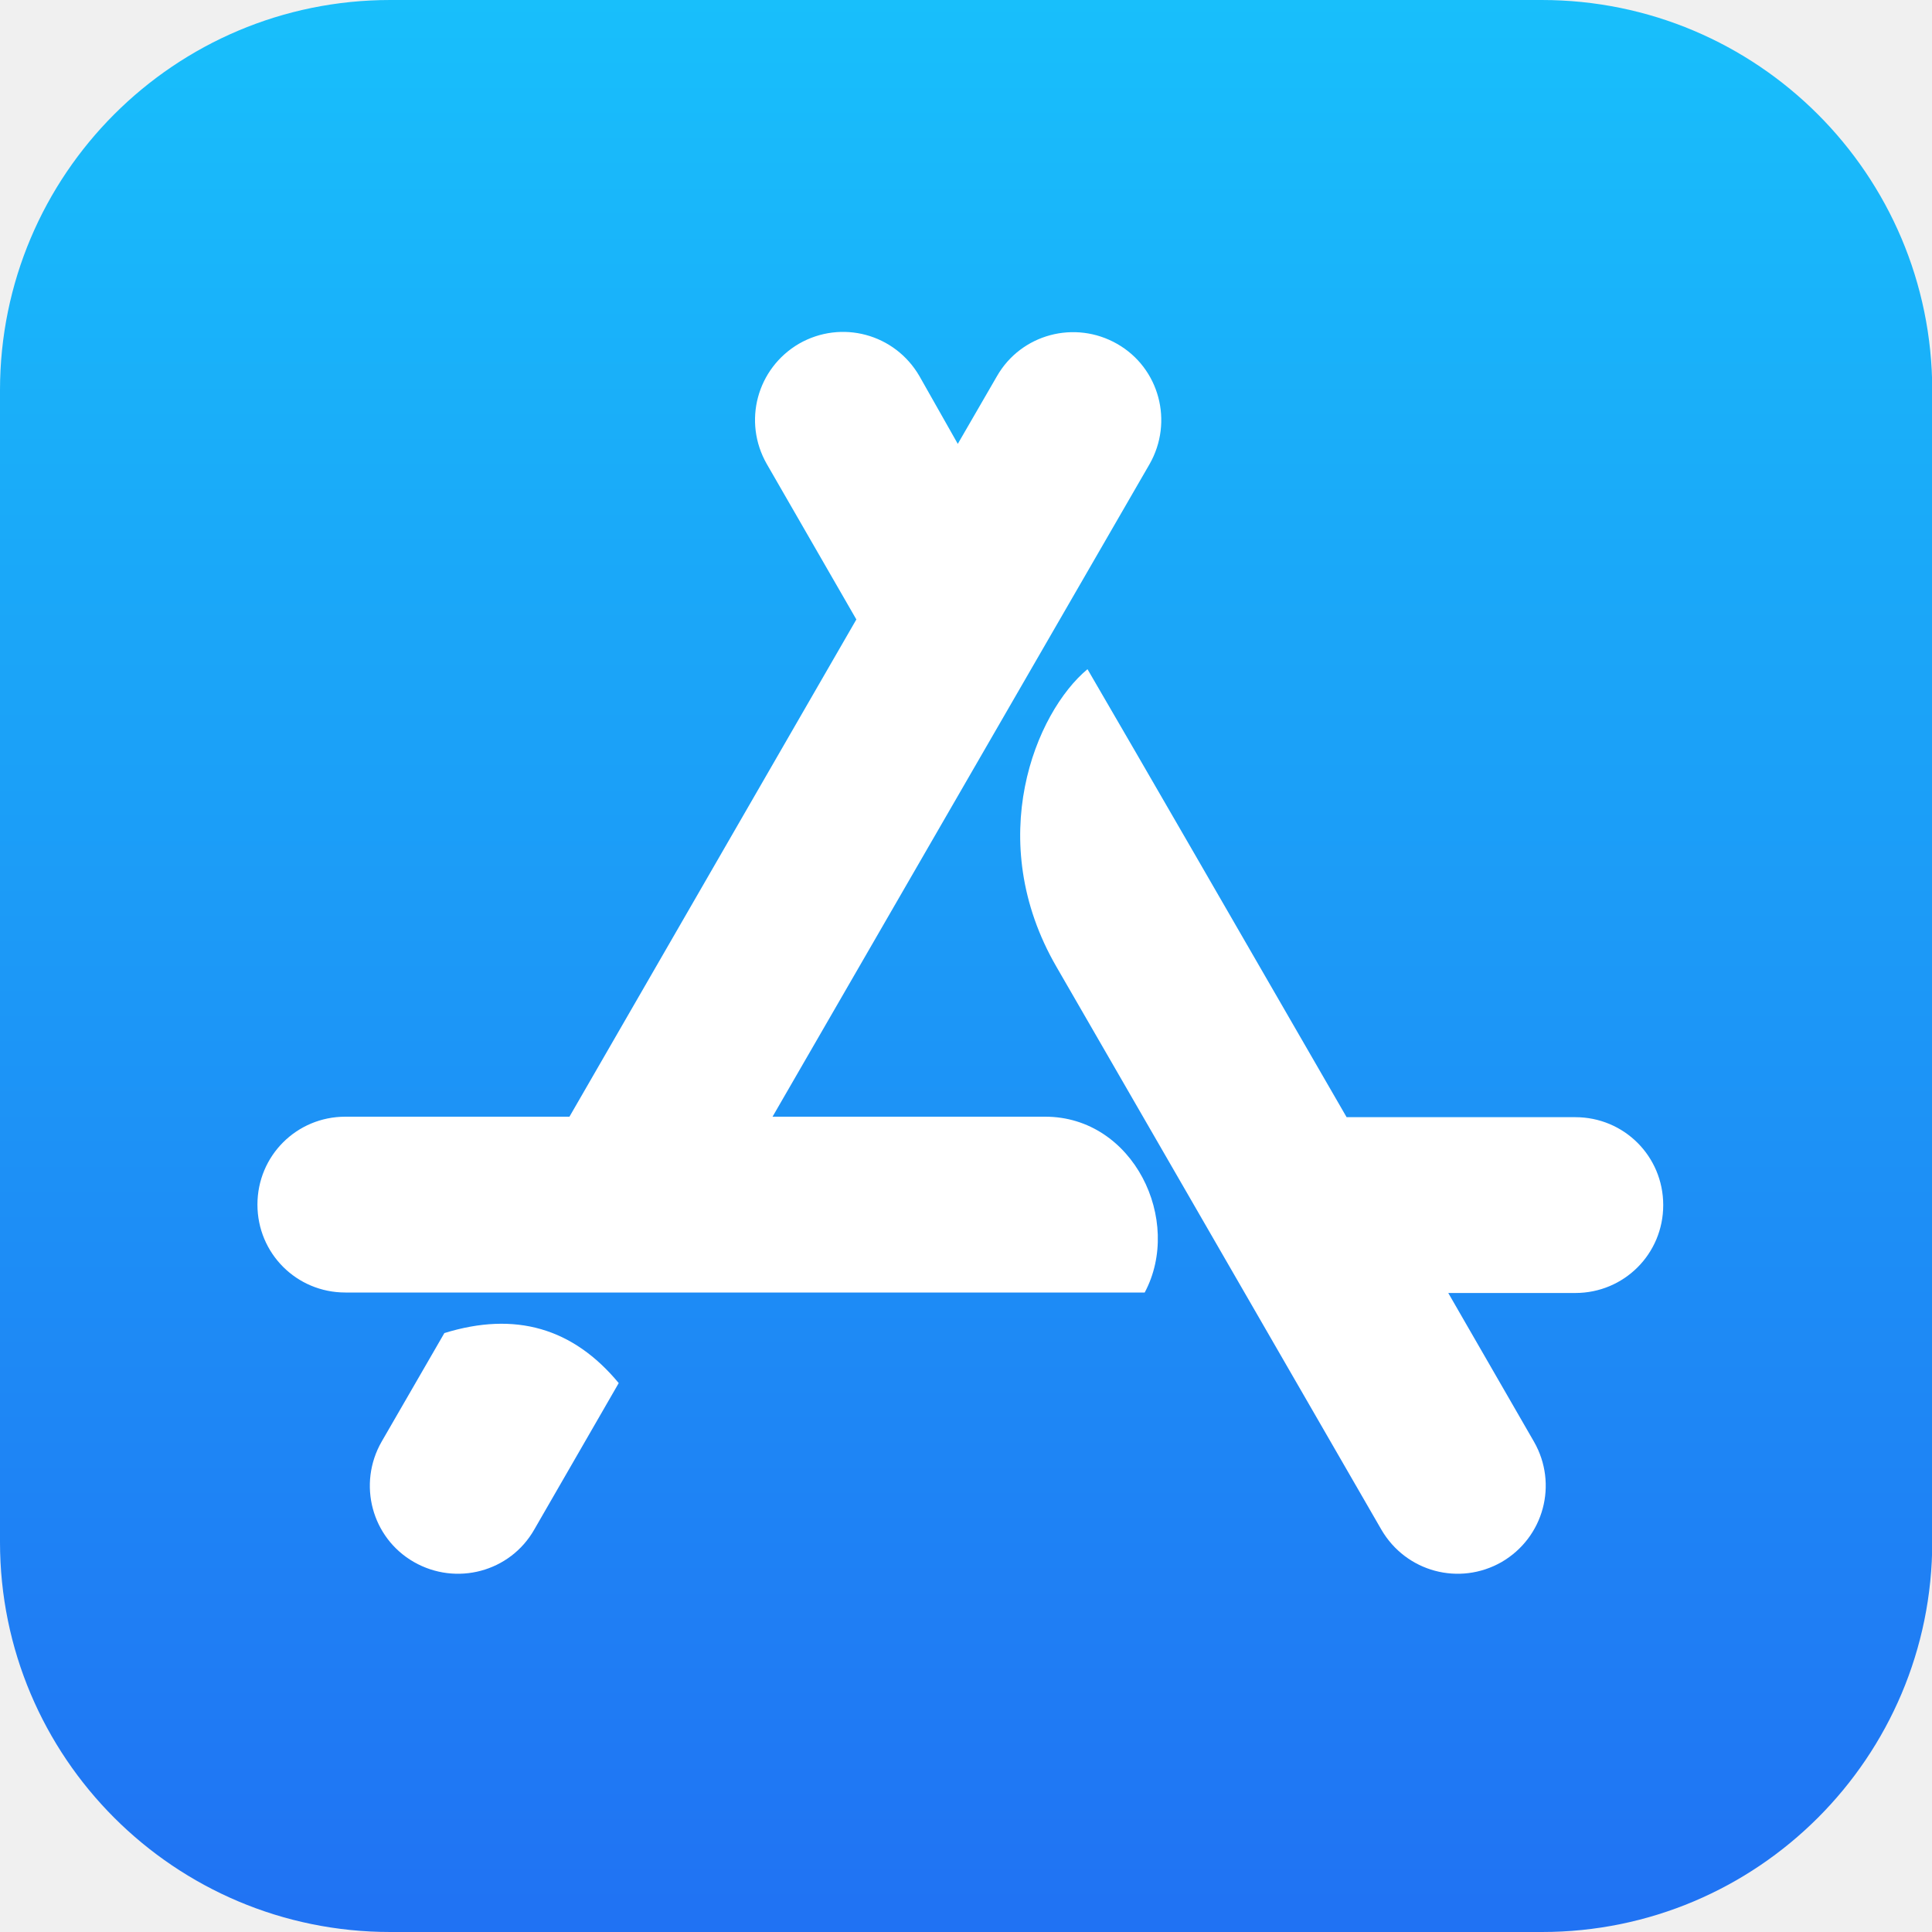
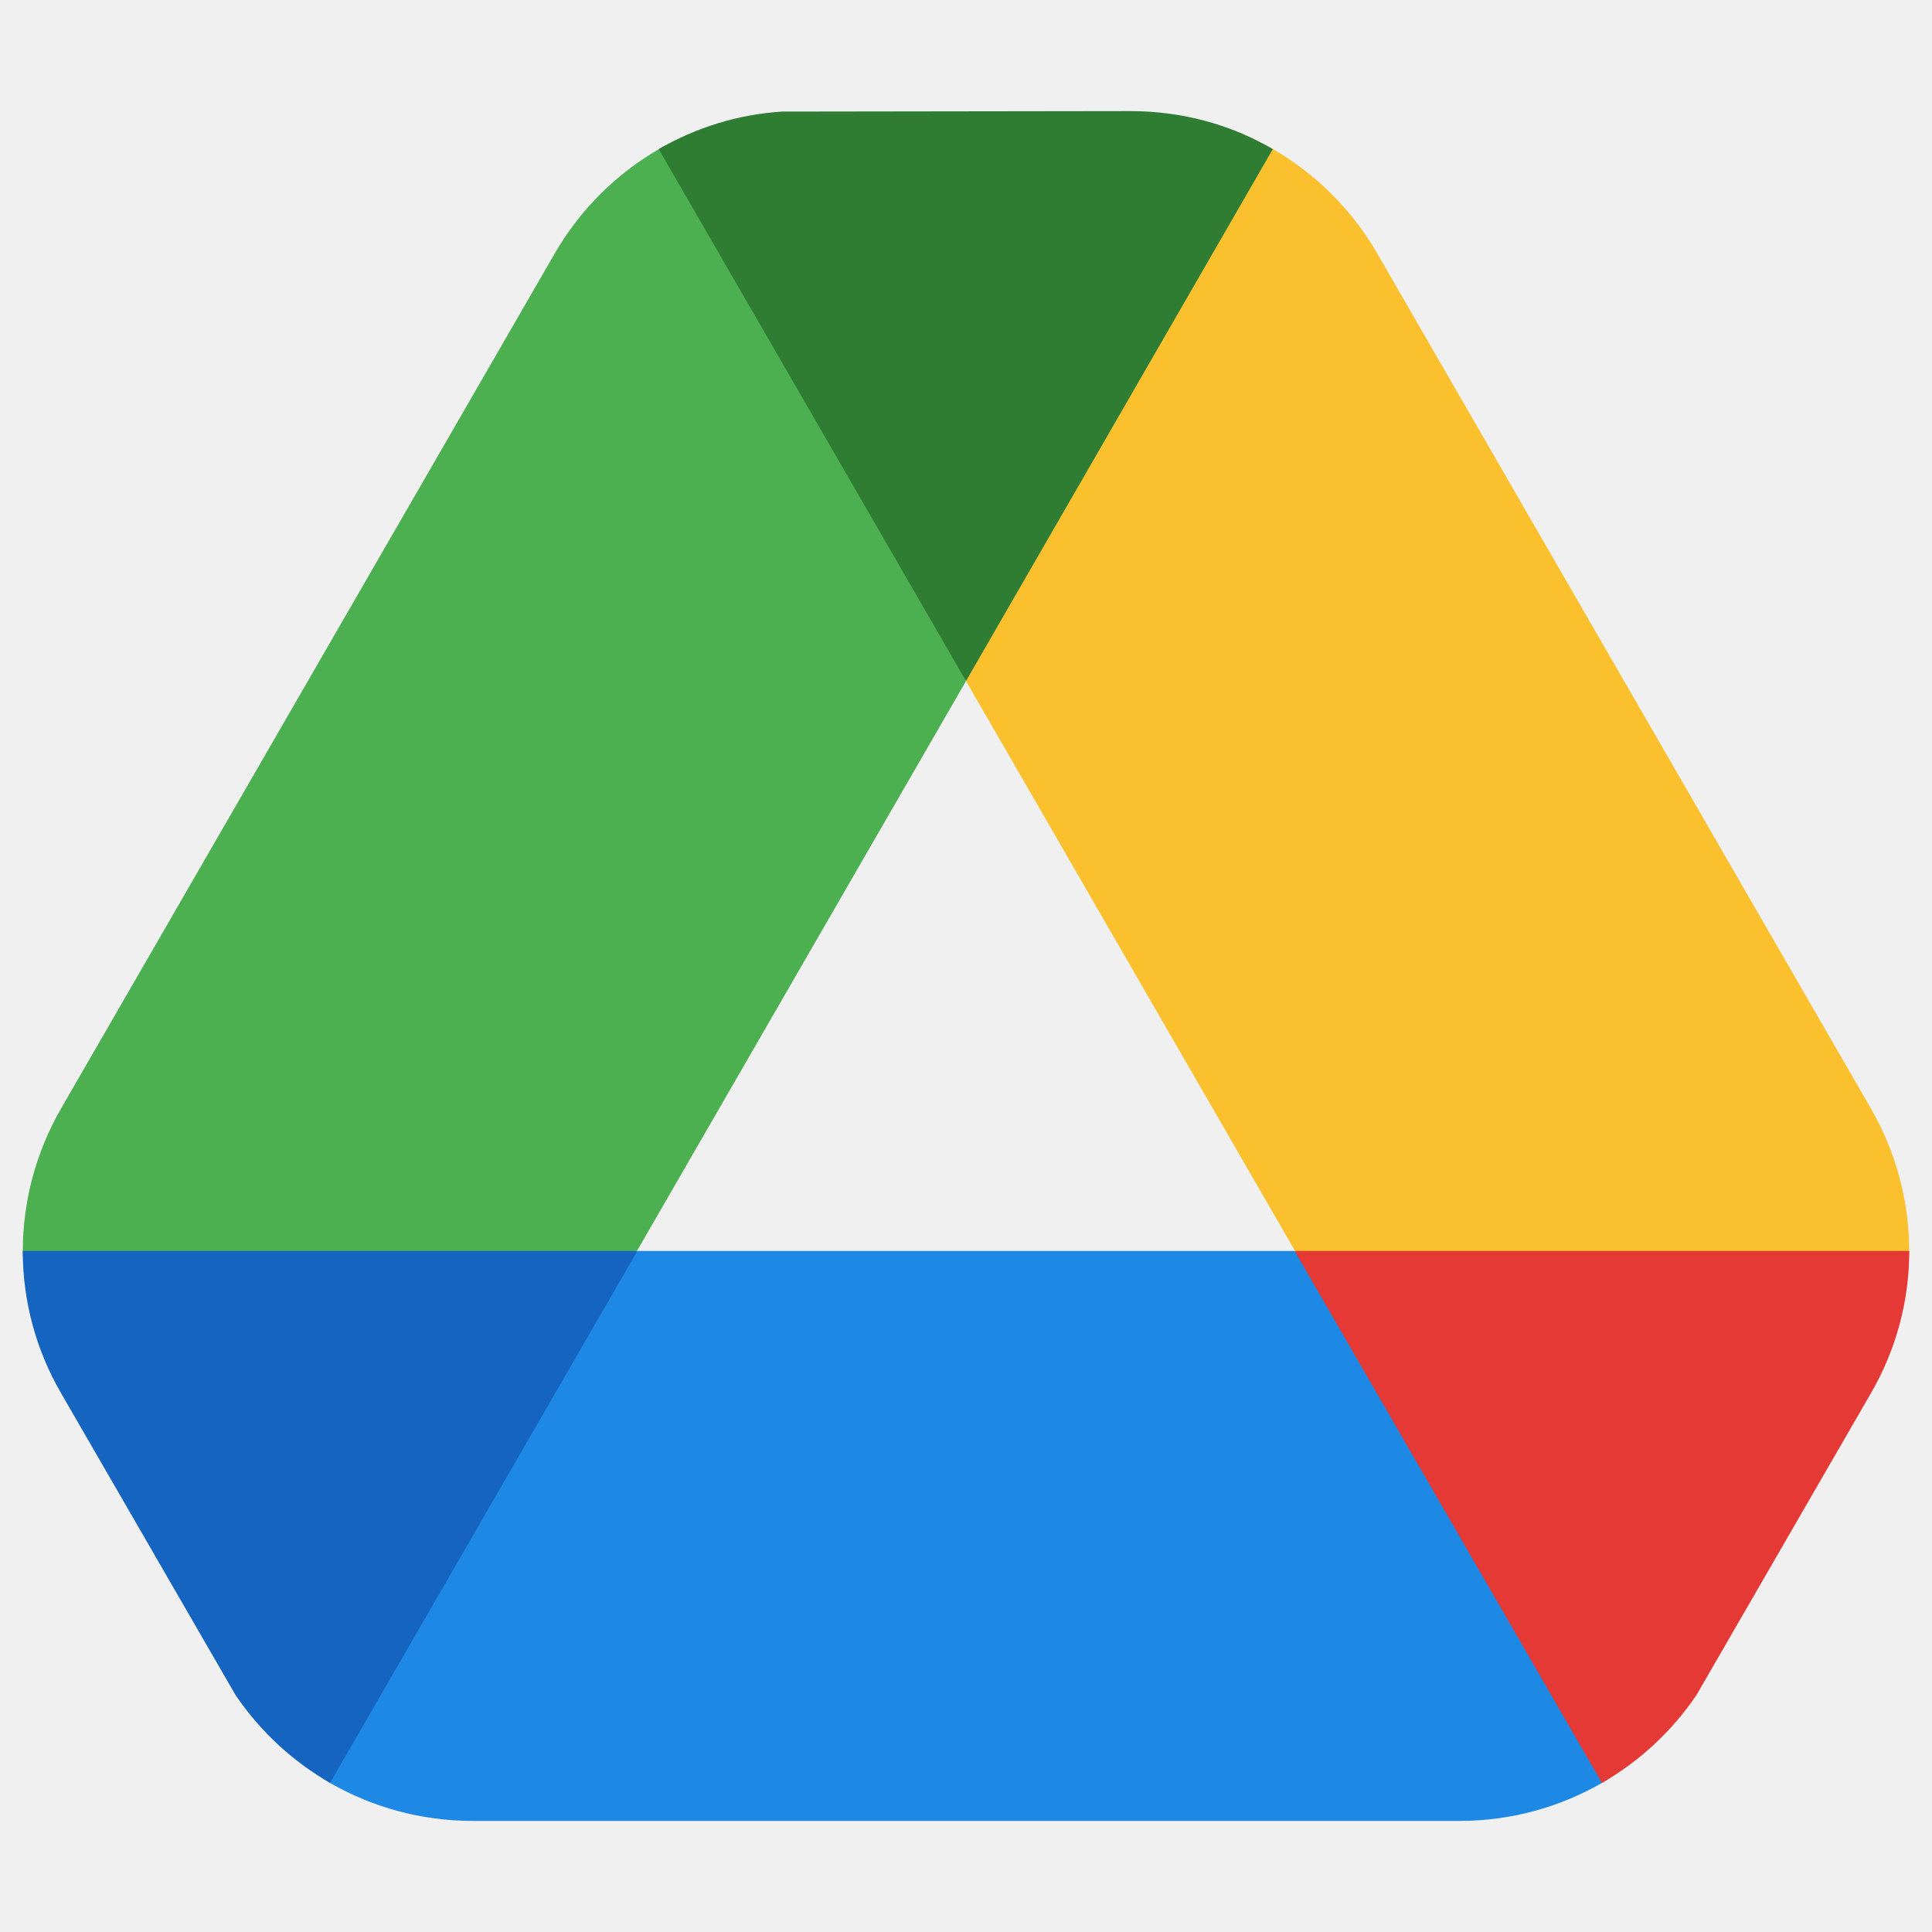
- <svg xmlns="http://www.w3.org/2000/svg" width="60" height="60" viewBox="0 0 60 60" fill="none">
-   <g clip-path="url(#clip0_25_263)">
-     <path d="M47.88 0H12.12C5.423 0 0 5.423 0 12.12V47.888C0 54.578 5.423 60 12.12 60H47.888C54.578 60 60.008 54.578 60.008 47.88V12.12C60 5.423 54.578 0 47.88 0Z" fill="url(#paint0_linear_25_263)" />
-     <path d="M29.745 13.785L30.96 11.685C31.71 10.373 33.383 9.93 34.695 10.68C36.008 11.43 36.45 13.102 35.7 14.415L23.992 34.68H32.46C35.205 34.68 36.742 37.905 35.55 40.14H10.725C9.21 40.14 7.995 38.925 7.995 37.41C7.995 35.895 9.21 34.68 10.725 34.68H17.685L26.595 19.238L23.812 14.408C23.062 13.095 23.505 11.438 24.817 10.672C26.13 9.922 27.788 10.365 28.552 11.678L29.745 13.785ZM19.215 42.953L16.59 47.505C15.84 48.818 14.168 49.26 12.855 48.51C11.543 47.76 11.1 46.087 11.85 44.775L13.8 41.4C16.005 40.718 17.797 41.242 19.215 42.953ZM41.82 34.695H48.922C50.438 34.695 51.653 35.91 51.653 37.425C51.653 38.94 50.438 40.155 48.922 40.155H44.977L47.64 44.775C48.39 46.087 47.947 47.745 46.635 48.51C45.322 49.26 43.665 48.818 42.9 47.505C38.415 39.727 35.047 33.907 32.812 30.03C30.525 26.085 32.16 22.125 33.773 20.782C35.565 23.858 38.242 28.5 41.82 34.695Z" fill="white" />
+ <svg xmlns="http://www.w3.org/2000/svg" viewBox="0,0,256,256" width="96px" height="96px">
+   <g transform="translate(-23.04,-23.04) scale(1.18,1.18)">
+     <g fill="none" fill-rule="nonzero" stroke="none" stroke-width="1" stroke-linecap="butt" stroke-linejoin="miter" stroke-miterlimit="10" stroke-dasharray="" stroke-dashoffset="0" font-family="none" font-weight="none" font-size="none" text-anchor="none" style="mix-blend-mode: normal">
+       <g transform="scale(5.33333,5.33333)">
+         <path d="M38.59,39c-0.535,0.93 -0.298,1.68 -1.195,2.197c-0.897,0.518 -1.93,0.803 -3.005,0.803h-20.78c-1.074,0 -2.106,-0.285 -3.004,-0.802c-0.898,-0.517 -0.661,-1.268 -1.196,-2.198l7.67,-9h13.84z" fill="#1e88e5" />
+         <path d="M27.463,6.999c1.073,-0.002 2.104,-0.716 3.001,-0.198c0.897,0.519 1.66,1.27 2.197,2.201l10.39,17.996c0.537,0.93 0.807,1.967 0.808,3.002c0.001,1.037 -1.267,2.073 -1.806,3.001l-11.127,-3.005l-6.924,-11.993z" fill="#fbc02d" />
+         <path d="M43.86,30c0,1.04 -0.27,2.07 -0.81,3l-3.67,6.35c-0.53,0.78 -1.21,1.4 -1.99,1.85l-6.47,-11.2z" fill="#e53935" />
+         <path d="M5.947,33.001c-0.538,-0.928 -1.806,-1.964 -1.806,-3c0.001,-1.036 0.27,-2.073 0.808,-3.004l10.39,-17.996c0.537,-0.93 1.3,-1.682 2.196,-2.2c0.897,-0.519 1.929,0.195 3.002,0.197l3.459,11.009l-6.922,11.989z" fill="#4caf50" />
+         <path d="M17.08,30l-6.47,11.2c-0.78,-0.45 -1.46,-1.07 -1.99,-1.85l-3.67,-6.35c-0.54,-0.93 -0.81,-1.96 -0.81,-3z" fill="#1565c0" />
+         <path d="M30.46,6.8l-6.46,11.2l-6.47,-11.2c0.78,-0.45 1.66,-0.73 2.6,-0.79l7.33,-0.01c1.08,0 2.11,0.28 3,0.8z" fill="#2e7d32" />
+       </g>
+     </g>
  </g>
-   <defs>
-     <linearGradient id="paint0_linear_25_263" x1="30.004" y1="0" x2="30.004" y2="60" gradientUnits="userSpaceOnUse">
-       <stop stop-color="#18BFFB" />
-       <stop offset="1" stop-color="#2072F3" />
-     </linearGradient>
-     <clipPath id="clip0_25_263">
-       <rect width="60" height="60" fill="white" />
-     </clipPath>
-   </defs>
</svg>
